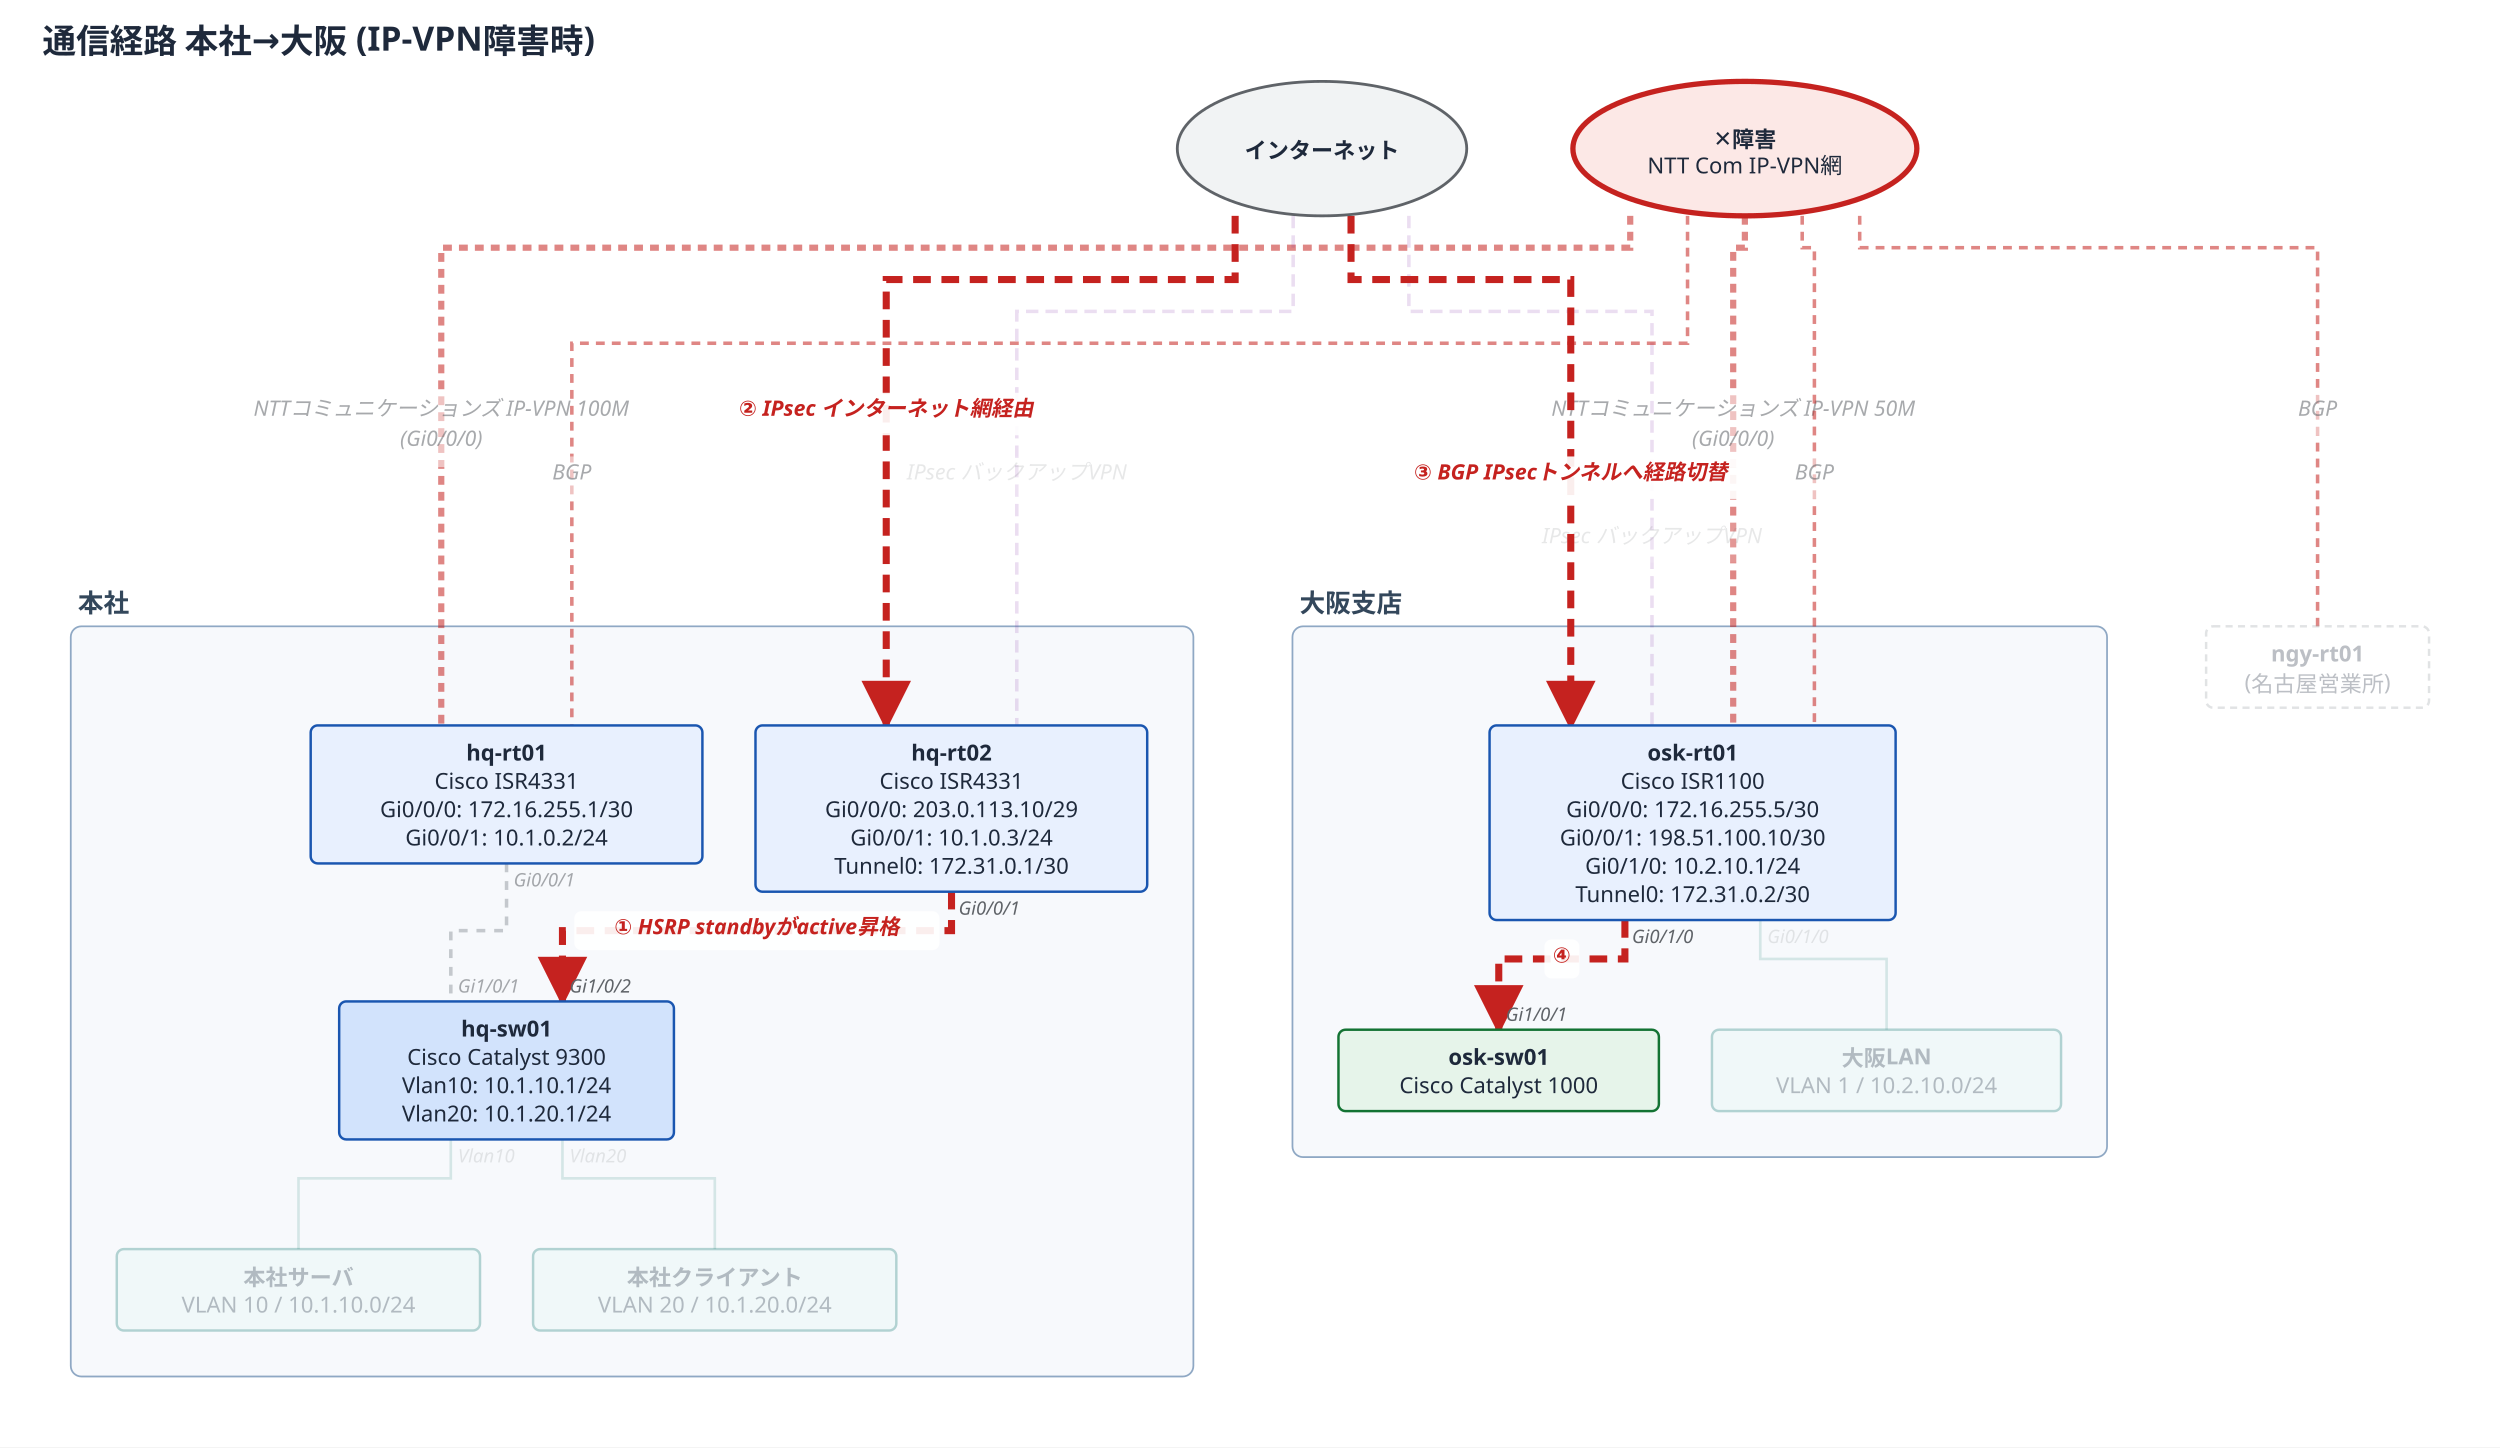
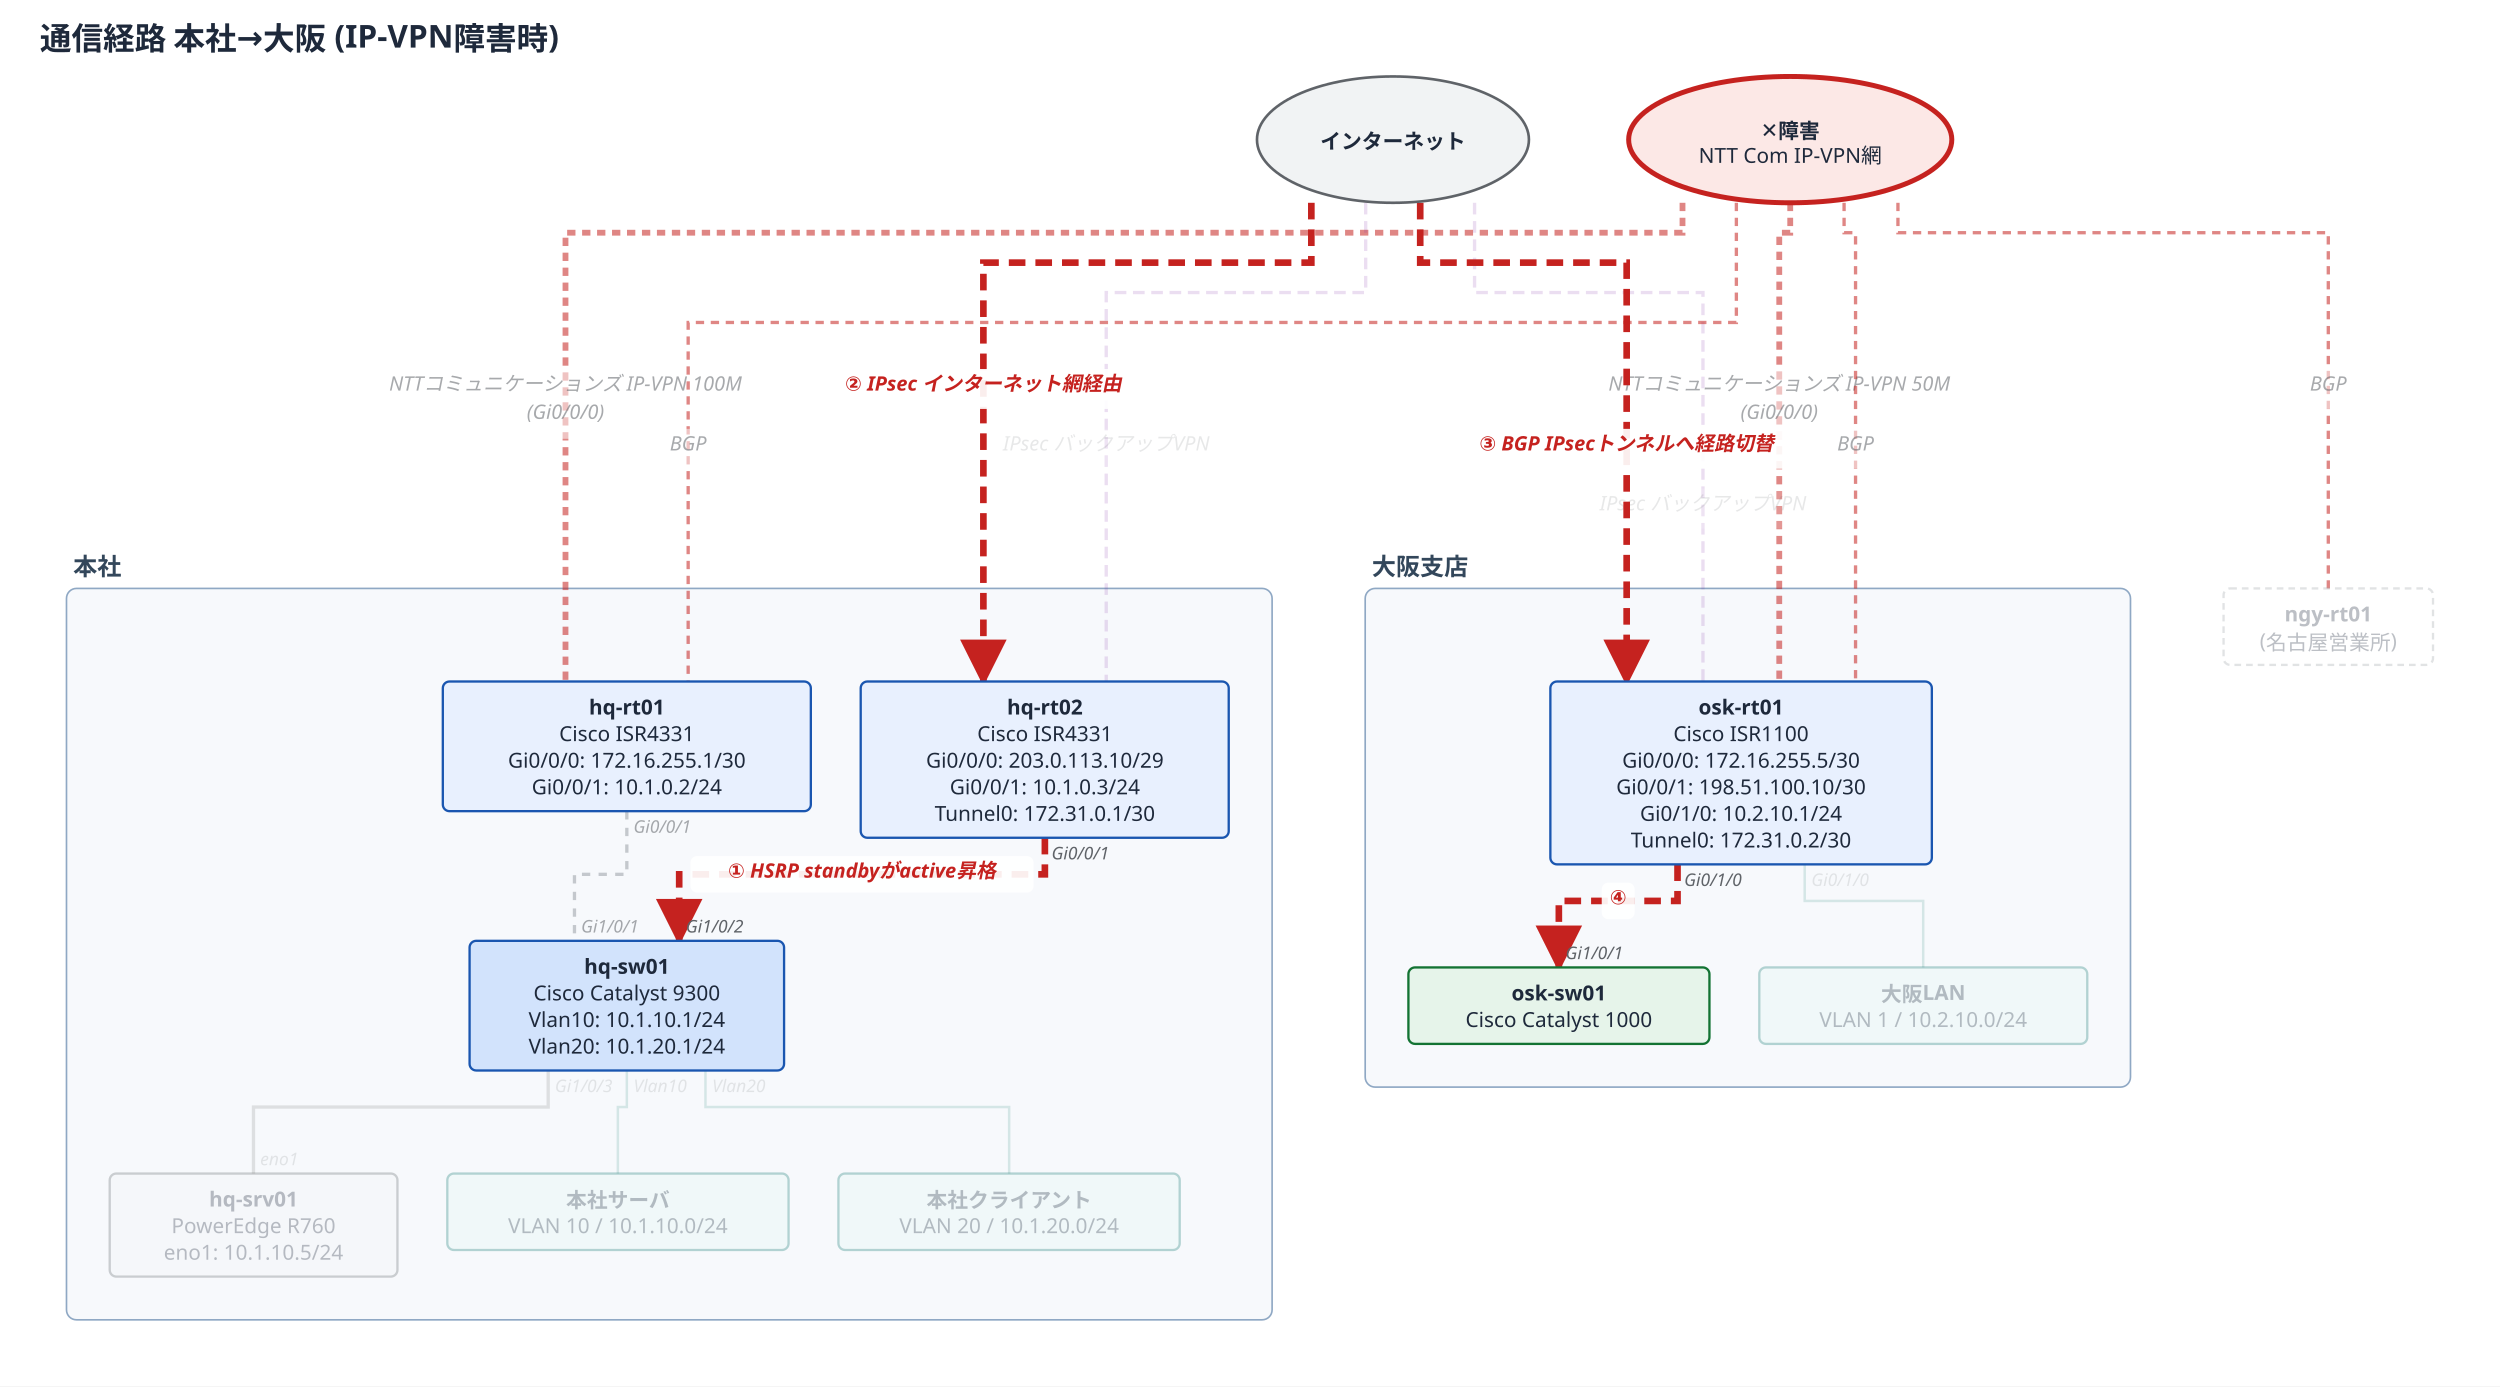
- <svg xmlns="http://www.w3.org/2000/svg" width="1413" height="818" viewBox="0 0 1413 818" font-family="'Segoe UI','Hiragino Sans','Noto Sans JP',Meiryo,sans-serif">
+ <svg xmlns="http://www.w3.org/2000/svg" width="1504" height="834" viewBox="0 0 1504 834" font-family="'Segoe UI','Hiragino Sans','Noto Sans JP',Meiryo,sans-serif">
  <defs>
    <marker id="arrow-c5221f" viewBox="0 0 10 10" refX="9" refY="5" markerWidth="7" markerHeight="7" orient="auto-start-reverse">
      <path d="M 0 0 L 10 5 L 0 10 z" fill="#c5221f" />
    </marker>
  </defs>
  <rect width="100%" height="100%" fill="#ffffff" />
  <text x="24" y="30" font-size="19" font-weight="700" fill="#1e293b">通信経路 本社→大阪 (IP-VPN障害時)</text>
-   <rect x="40.0" y="354.0" width="634.5" height="424.0" rx="6" fill="#f7f9fc" stroke="#8fa8c4" />
+   <rect x="40.0" y="354.0" width="725.3" height="440.0" rx="6" fill="#f7f9fc" stroke="#8fa8c4" />
  <text x="44.0" y="346.0" font-size="14.5" font-weight="600" fill="#33475b">本社</text>
-   <rect x="730.5" y="354.0" width="460.4" height="300.0" rx="6" fill="#f7f9fc" stroke="#8fa8c4" />
-   <text x="734.5" y="346.0" font-size="14.5" font-weight="600" fill="#33475b">大阪支店</text>
-   <polyline points="286.3,488.0 286.3,526.0 254.8,526.0 254.8,566.0" fill="none" stroke="#9aa0a6" stroke-width="2.0" opacity="0.55" stroke-dasharray="5 5" />
-   <text x="290.3" y="501.0" font-size="10.5" font-style="italic" fill="#5f6368" opacity="0.55">Gi0/0/1</text>
-   <text x="258.8" y="561.0" font-size="10.5" font-style="italic" fill="#5f6368" opacity="0.55">Gi1/0/1</text>
-   <polyline points="254.8,644.0 254.8,666.0 168.7,666.0 168.7,706.0" fill="none" stroke="#0f766e" stroke-width="1.5" opacity="0.15" />
-   <text x="258.8" y="657.0" font-size="10.5" font-style="italic" fill="#5f6368" opacity="0.15">Vlan10</text>
-   <polyline points="317.9,644.0 317.9,666.0 404.0,666.0 404.0,706.0" fill="none" stroke="#0f766e" stroke-width="1.5" opacity="0.15" />
-   <text x="321.9" y="657.0" font-size="10.5" font-style="italic" fill="#5f6368" opacity="0.15">Vlan20</text>
-   <polyline points="994.9,520.0 994.9,542.0 1066.3,542.0 1066.3,582.0" fill="none" stroke="#0f766e" stroke-width="1.5" opacity="0.15" />
-   <text x="998.9" y="533.0" font-size="10.5" font-style="italic" fill="#5f6368" opacity="0.15">Gi0/1/0</text>
-   <polyline points="921.4,122.0 921.4,140.0 249.4,140.0 249.4,410.0" fill="none" stroke="#c5221f" stroke-width="3.5" opacity="0.55" stroke-dasharray="5 4" />
-   <rect x="119.7" y="222.0" width="259.5" height="42.0" rx="4" fill="#ffffff" fill-opacity="0.92" opacity="0.55" />
-   <text x="249.4" y="235.0" text-anchor="middle" font-size="12" font-style="italic" font-weight="400" fill="#5f6368" opacity="0.55">NTTコミュニケーションズ IP-VPN 100M</text>
-   <text x="249.4" y="252.0" text-anchor="middle" font-size="12" font-style="italic" font-weight="400" fill="#5f6368" opacity="0.55">(Gi0/0/0)</text>
-   <polyline points="986.2,122.0 986.2,140.0 979.6,140.0 979.6,410.0" fill="none" stroke="#c5221f" stroke-width="3.5" opacity="0.55" stroke-dasharray="5 4" />
-   <rect x="853.7" y="222.0" width="251.8" height="42.0" rx="4" fill="#ffffff" fill-opacity="0.92" opacity="0.55" />
-   <text x="979.6" y="235.0" text-anchor="middle" font-size="12" font-style="italic" font-weight="400" fill="#5f6368" opacity="0.55">NTTコミュニケーションズ IP-VPN 50M</text>
-   <text x="979.6" y="252.0" text-anchor="middle" font-size="12" font-style="italic" font-weight="400" fill="#5f6368" opacity="0.55">(Gi0/0/0)</text>
-   <polyline points="730.9,122.0 730.9,176.0 574.7,176.0 574.7,410.0" fill="none" stroke="#7b1fa2" stroke-width="2.0" opacity="0.15" stroke-dasharray="7 4" />
-   <rect x="494.4" y="258.0" width="160.5" height="24.0" rx="4" fill="#ffffff" fill-opacity="0.92" opacity="0.15" />
-   <text x="574.7" y="271.0" text-anchor="middle" font-size="12" font-style="italic" font-weight="400" fill="#5f6368" opacity="0.15">IPsec バックアップVPN</text>
-   <polyline points="796.3,122.0 796.3,176.0 933.7,176.0 933.7,410.0" fill="none" stroke="#7b1fa2" stroke-width="2.0" opacity="0.15" stroke-dasharray="7 4" />
-   <rect x="853.5" y="294.0" width="160.5" height="24.0" rx="4" fill="#ffffff" fill-opacity="0.92" opacity="0.15" />
-   <text x="933.7" y="307.0" text-anchor="middle" font-size="12" font-style="italic" font-weight="400" fill="#5f6368" opacity="0.15">IPsec バックアップVPN</text>
-   <polyline points="953.8,122.0 953.8,194.0 323.2,194.0 323.2,410.0" fill="none" stroke="#c5221f" stroke-width="2.0" opacity="0.55" stroke-dasharray="5 4" />
-   <rect x="305.6" y="258.0" width="35.2" height="24.0" rx="4" fill="#ffffff" fill-opacity="0.92" opacity="0.55" />
-   <text x="323.2" y="271.0" text-anchor="middle" font-size="12" font-style="italic" font-weight="400" fill="#5f6368" opacity="0.55">BGP</text>
-   <polyline points="1018.6,122.0 1018.6,140.0 1025.5,140.0 1025.5,410.0" fill="none" stroke="#c5221f" stroke-width="2.0" opacity="0.55" stroke-dasharray="5 4" />
-   <rect x="1007.9" y="258.0" width="35.2" height="24.0" rx="4" fill="#ffffff" fill-opacity="0.92" opacity="0.55" />
-   <text x="1025.5" y="271.0" text-anchor="middle" font-size="12" font-style="italic" font-weight="400" fill="#5f6368" opacity="0.55">BGP</text>
-   <polyline points="1051.1,122.0 1051.1,140.0 1309.9,140.0 1309.9,354.0" fill="none" stroke="#c5221f" stroke-width="2.0" opacity="0.55" stroke-dasharray="5 4" />
-   <rect x="1292.3" y="222.0" width="35.2" height="24.0" rx="4" fill="#ffffff" fill-opacity="0.92" opacity="0.55" />
-   <text x="1309.9" y="235.0" text-anchor="middle" font-size="12" font-style="italic" font-weight="400" fill="#5f6368" opacity="0.55">BGP</text>
-   <polyline points="537.8,504.0 537.8,526.0 317.9,526.0 317.9,566.0" fill="none" stroke="#c5221f" stroke-width="4.0" opacity="1.0" stroke-dasharray="10 6" marker-end="url(#arrow-c5221f)">
+   <rect x="821.3" y="354.0" width="460.4" height="300.0" rx="6" fill="#f7f9fc" stroke="#8fa8c4" />
+   <text x="825.3" y="346.0" font-size="14.5" font-weight="600" fill="#33475b">大阪支店</text>
+   <polyline points="377.1,488.0 377.1,526.0 345.6,526.0 345.6,566.0" fill="none" stroke="#9aa0a6" stroke-width="2.0" opacity="0.55" stroke-dasharray="5 5" />
+   <text x="381.1" y="501.0" font-size="10.5" font-style="italic" fill="#5f6368" opacity="0.55">Gi0/0/1</text>
+   <text x="349.6" y="561.0" font-size="10.5" font-style="italic" fill="#5f6368" opacity="0.55">Gi1/0/1</text>
+   <polyline points="329.8,644.0 329.8,666.0 152.5,666.0 152.5,706.0" fill="none" stroke="#4a4a4a" stroke-width="2.0" opacity="0.15" />
+   <text x="333.8" y="657.0" font-size="10.5" font-style="italic" fill="#5f6368" opacity="0.15">Gi1/0/3</text>
+   <text x="156.5" y="701.0" font-size="10.5" font-style="italic" fill="#5f6368" opacity="0.15">eno1</text>
+   <polyline points="377.1,644.0 377.1,666.0 371.7,666.0 371.7,706.0" fill="none" stroke="#0f766e" stroke-width="1.5" opacity="0.15" />
+   <text x="381.1" y="657.0" font-size="10.5" font-style="italic" fill="#5f6368" opacity="0.15">Vlan10</text>
+   <polyline points="424.4,644.0 424.4,666.0 607.1,666.0 607.1,706.0" fill="none" stroke="#0f766e" stroke-width="1.5" opacity="0.15" />
+   <text x="428.4" y="657.0" font-size="10.5" font-style="italic" fill="#5f6368" opacity="0.15">Vlan20</text>
+   <polyline points="1085.7,520.0 1085.7,542.0 1157.0,542.0 1157.0,582.0" fill="none" stroke="#0f766e" stroke-width="1.5" opacity="0.15" />
+   <text x="1089.7" y="533.0" font-size="10.5" font-style="italic" fill="#5f6368" opacity="0.15">Gi0/1/0</text>
+   <polyline points="1012.2,122.0 1012.2,140.0 340.2,140.0 340.2,410.0" fill="none" stroke="#c5221f" stroke-width="3.5" opacity="0.55" stroke-dasharray="5 4" />
+   <rect x="210.5" y="222.0" width="259.5" height="42.0" rx="4" fill="#ffffff" fill-opacity="0.92" opacity="0.55" />
+   <text x="340.2" y="235.0" text-anchor="middle" font-size="12" font-style="italic" font-weight="400" fill="#5f6368" opacity="0.55">NTTコミュニケーションズ IP-VPN 100M</text>
+   <text x="340.2" y="252.0" text-anchor="middle" font-size="12" font-style="italic" font-weight="400" fill="#5f6368" opacity="0.55">(Gi0/0/0)</text>
+   <polyline points="1077.0,122.0 1077.0,140.0 1070.4,140.0 1070.4,410.0" fill="none" stroke="#c5221f" stroke-width="3.5" opacity="0.55" stroke-dasharray="5 4" />
+   <rect x="944.5" y="222.0" width="251.8" height="42.0" rx="4" fill="#ffffff" fill-opacity="0.92" opacity="0.55" />
+   <text x="1070.4" y="235.0" text-anchor="middle" font-size="12" font-style="italic" font-weight="400" fill="#5f6368" opacity="0.55">NTTコミュニケーションズ IP-VPN 50M</text>
+   <text x="1070.4" y="252.0" text-anchor="middle" font-size="12" font-style="italic" font-weight="400" fill="#5f6368" opacity="0.55">(Gi0/0/0)</text>
+   <polyline points="821.6,122.0 821.6,176.0 665.5,176.0 665.5,410.0" fill="none" stroke="#7b1fa2" stroke-width="2.0" opacity="0.15" stroke-dasharray="7 4" />
+   <rect x="585.2" y="258.0" width="160.5" height="24.0" rx="4" fill="#ffffff" fill-opacity="0.92" opacity="0.15" />
+   <text x="665.5" y="271.0" text-anchor="middle" font-size="12" font-style="italic" font-weight="400" fill="#5f6368" opacity="0.15">IPsec バックアップVPN</text>
+   <polyline points="887.1,122.0 887.1,176.0 1024.5,176.0 1024.5,410.0" fill="none" stroke="#7b1fa2" stroke-width="2.0" opacity="0.15" stroke-dasharray="7 4" />
+   <rect x="944.2" y="294.0" width="160.5" height="24.0" rx="4" fill="#ffffff" fill-opacity="0.92" opacity="0.15" />
+   <text x="1024.5" y="307.0" text-anchor="middle" font-size="12" font-style="italic" font-weight="400" fill="#5f6368" opacity="0.15">IPsec バックアップVPN</text>
+   <polyline points="1044.6,122.0 1044.6,194.0 414.0,194.0 414.0,410.0" fill="none" stroke="#c5221f" stroke-width="2.0" opacity="0.55" stroke-dasharray="5 4" />
+   <rect x="396.4" y="258.0" width="35.2" height="24.0" rx="4" fill="#ffffff" fill-opacity="0.92" opacity="0.55" />
+   <text x="414.0" y="271.0" text-anchor="middle" font-size="12" font-style="italic" font-weight="400" fill="#5f6368" opacity="0.55">BGP</text>
+   <polyline points="1109.4,122.0 1109.4,140.0 1116.3,140.0 1116.3,410.0" fill="none" stroke="#c5221f" stroke-width="2.0" opacity="0.55" stroke-dasharray="5 4" />
+   <rect x="1098.7" y="258.0" width="35.2" height="24.0" rx="4" fill="#ffffff" fill-opacity="0.92" opacity="0.55" />
+   <text x="1116.3" y="271.0" text-anchor="middle" font-size="12" font-style="italic" font-weight="400" fill="#5f6368" opacity="0.55">BGP</text>
+   <polyline points="1141.8,122.0 1141.8,140.0 1400.7,140.0 1400.7,354.0" fill="none" stroke="#c5221f" stroke-width="2.0" opacity="0.55" stroke-dasharray="5 4" />
+   <rect x="1383.1" y="222.0" width="35.2" height="24.0" rx="4" fill="#ffffff" fill-opacity="0.92" opacity="0.55" />
+   <text x="1400.7" y="235.0" text-anchor="middle" font-size="12" font-style="italic" font-weight="400" fill="#5f6368" opacity="0.55">BGP</text>
+   <polyline points="628.6,504.0 628.6,526.0 408.6,526.0 408.6,566.0" fill="none" stroke="#c5221f" stroke-width="4.0" opacity="1.0" stroke-dasharray="10 6" marker-end="url(#arrow-c5221f)">
    <animate attributeName="stroke-dashoffset" from="32" to="0" dur="1.2s" repeatCount="indefinite" />
  </polyline>
-   <text x="541.8" y="517.0" font-size="10.5" font-style="italic" fill="#5f6368" opacity="1.0">Gi0/0/1</text>
-   <text x="321.9" y="561.0" font-size="10.5" font-style="italic" fill="#5f6368" opacity="1.0">Gi1/0/2</text>
-   <rect x="324.6" y="515.0" width="206.4" height="22.0" rx="4" fill="#ffffff" fill-opacity="0.92" opacity="1.0" />
-   <text x="427.8" y="528.0" text-anchor="middle" font-size="12" font-style="italic" font-weight="600" fill="#c5221f" opacity="1.0">① HSRP standbyがactive昇格</text>
-   <polyline points="918.4,520.0 918.4,542.0 847.1,542.0 847.1,582.0" fill="none" stroke="#c5221f" stroke-width="4.0" opacity="1.0" stroke-dasharray="10 6" marker-end="url(#arrow-c5221f)">
+   <text x="632.6" y="517.0" font-size="10.5" font-style="italic" fill="#5f6368" opacity="1.0">Gi0/0/1</text>
+   <text x="412.6" y="561.0" font-size="10.5" font-style="italic" fill="#5f6368" opacity="1.0">Gi1/0/2</text>
+   <rect x="415.4" y="515.0" width="206.4" height="22.0" rx="4" fill="#ffffff" fill-opacity="0.92" opacity="1.0" />
+   <text x="518.6" y="528.0" text-anchor="middle" font-size="12" font-style="italic" font-weight="600" fill="#c5221f" opacity="1.0">① HSRP standbyがactive昇格</text>
+   <polyline points="1009.2,520.0 1009.2,542.0 937.8,542.0 937.8,582.0" fill="none" stroke="#c5221f" stroke-width="4.0" opacity="1.0" stroke-dasharray="10 6" marker-end="url(#arrow-c5221f)">
    <animate attributeName="stroke-dashoffset" from="32" to="0" dur="1.2s" repeatCount="indefinite" />
  </polyline>
-   <text x="922.4" y="533.0" font-size="10.5" font-style="italic" fill="#5f6368" opacity="1.0">Gi0/1/0</text>
-   <text x="851.1" y="577.0" font-size="10.5" font-style="italic" fill="#5f6368" opacity="1.0">Gi1/0/1</text>
-   <rect x="872.9" y="531.0" width="19.8" height="22.0" rx="4" fill="#ffffff" fill-opacity="0.92" opacity="1.0" />
-   <text x="882.7" y="544.0" text-anchor="middle" font-size="12" font-style="italic" font-weight="600" fill="#c5221f" opacity="1.0">④</text>
-   <polyline points="698.1,122.0 698.1,158.0 500.9,158.0 500.9,410.0" fill="none" stroke="#c5221f" stroke-width="4.0" opacity="1.0" stroke-dasharray="10 6" marker-end="url(#arrow-c5221f)">
+   <text x="1013.2" y="533.0" font-size="10.5" font-style="italic" fill="#5f6368" opacity="1.0">Gi0/1/0</text>
+   <text x="941.8" y="577.0" font-size="10.5" font-style="italic" fill="#5f6368" opacity="1.0">Gi1/0/1</text>
+   <rect x="963.6" y="531.0" width="19.8" height="22.0" rx="4" fill="#ffffff" fill-opacity="0.92" opacity="1.0" />
+   <text x="973.5" y="544.0" text-anchor="middle" font-size="12" font-style="italic" font-weight="600" fill="#c5221f" opacity="1.0">④</text>
+   <polyline points="788.9,122.0 788.9,158.0 591.6,158.0 591.6,410.0" fill="none" stroke="#c5221f" stroke-width="4.0" opacity="1.0" stroke-dasharray="10 6" marker-end="url(#arrow-c5221f)">
    <animate attributeName="stroke-dashoffset" from="32" to="0" dur="1.2s" repeatCount="indefinite" />
  </polyline>
-   <rect x="398.2" y="222.0" width="205.2" height="24.0" rx="4" fill="#ffffff" fill-opacity="0.92" opacity="1.0" />
-   <text x="500.9" y="235.0" text-anchor="middle" font-size="12" font-style="italic" font-weight="600" fill="#c5221f" opacity="1.0">② IPsec インターネット網経由</text>
-   <polyline points="763.6,122.0 763.6,158.0 887.8,158.0 887.8,410.0" fill="none" stroke="#c5221f" stroke-width="4.0" opacity="1.0" stroke-dasharray="10 6" marker-end="url(#arrow-c5221f)">
+   <rect x="489.0" y="222.0" width="205.2" height="24.0" rx="4" fill="#ffffff" fill-opacity="0.92" opacity="1.0" />
+   <text x="591.6" y="235.0" text-anchor="middle" font-size="12" font-style="italic" font-weight="600" fill="#c5221f" opacity="1.0">② IPsec インターネット網経由</text>
+   <polyline points="854.4,122.0 854.4,158.0 978.6,158.0 978.6,410.0" fill="none" stroke="#c5221f" stroke-width="4.0" opacity="1.0" stroke-dasharray="10 6" marker-end="url(#arrow-c5221f)">
    <animate attributeName="stroke-dashoffset" from="32" to="0" dur="1.2s" repeatCount="indefinite" />
  </polyline>
-   <rect x="780.1" y="258.0" width="215.4" height="24.0" rx="4" fill="#ffffff" fill-opacity="0.92" opacity="1.0" />
-   <text x="887.8" y="271.0" text-anchor="middle" font-size="12" font-style="italic" font-weight="600" fill="#c5221f" opacity="1.0">③ BGP IPsecトンネルへ経路切替</text>
-   <ellipse cx="747.2" cy="84.0" rx="81.8" ry="38.0" fill="#f1f3f4" stroke="#5f6368" stroke-width="1.6" />
-   <text x="747.2" y="84.0" text-anchor="middle" dominant-baseline="central" font-size="12.5" font-weight="600" fill="#1e293b">インターネット</text>
-   <ellipse cx="986.2" cy="84.0" rx="97.2" ry="38.0" fill="#fce8e6" stroke="#c5221f" stroke-width="3" />
-   <text x="986.2" y="76.0" text-anchor="middle" dominant-baseline="central" font-size="12.5" font-weight="600" fill="#1e293b">✕障害</text>
-   <text x="986.2" y="92.0" text-anchor="middle" dominant-baseline="central" font-size="12.5" font-weight="400" fill="#1e293b">NTT Com IP-VPN網</text>
-   <rect x="175.6" y="410.0" width="221.4" height="78.0" rx="4" fill="#e8f0fe" stroke="#1a56b0" stroke-width="1.4" />
-   <text x="286.3" y="425.0" text-anchor="middle" dominant-baseline="central" font-size="12.5" font-weight="600" fill="#1e293b">hq-rt01</text>
-   <text x="286.3" y="441.0" text-anchor="middle" dominant-baseline="central" font-size="12.5" font-weight="400" fill="#1e293b">Cisco ISR4331</text>
-   <text x="286.3" y="457.0" text-anchor="middle" dominant-baseline="central" font-size="12.5" font-weight="400" fill="#1e293b">Gi0/0/0: 172.16.255.1/30</text>
-   <text x="286.3" y="473.0" text-anchor="middle" dominant-baseline="central" font-size="12.5" font-weight="400" fill="#1e293b">Gi0/0/1: 10.1.0.2/24</text>
-   <rect x="191.7" y="566.0" width="189.2" height="78.0" rx="4" fill="#d2e3fc" stroke="#1a56b0" stroke-width="1.4" />
-   <text x="286.3" y="581.0" text-anchor="middle" dominant-baseline="central" font-size="12.5" font-weight="600" fill="#1e293b">hq-sw01</text>
-   <text x="286.3" y="597.0" text-anchor="middle" dominant-baseline="central" font-size="12.5" font-weight="400" fill="#1e293b">Cisco Catalyst 9300</text>
-   <text x="286.3" y="613.0" text-anchor="middle" dominant-baseline="central" font-size="12.5" font-weight="400" fill="#1e293b">Vlan10: 10.1.10.1/24</text>
-   <text x="286.3" y="629.0" text-anchor="middle" dominant-baseline="central" font-size="12.5" font-weight="400" fill="#1e293b">Vlan20: 10.1.20.1/24</text>
-   <rect x="427.0" y="410.0" width="221.4" height="94.0" rx="4" fill="#e8f0fe" stroke="#1a56b0" stroke-width="1.4" />
-   <text x="537.8" y="425.0" text-anchor="middle" dominant-baseline="central" font-size="12.5" font-weight="600" fill="#1e293b">hq-rt02</text>
-   <text x="537.8" y="441.0" text-anchor="middle" dominant-baseline="central" font-size="12.5" font-weight="400" fill="#1e293b">Cisco ISR4331</text>
-   <text x="537.8" y="457.0" text-anchor="middle" dominant-baseline="central" font-size="12.5" font-weight="400" fill="#1e293b">Gi0/0/0: 203.0.113.10/29</text>
-   <text x="537.8" y="473.0" text-anchor="middle" dominant-baseline="central" font-size="12.5" font-weight="400" fill="#1e293b">Gi0/0/1: 10.1.0.3/24</text>
-   <text x="537.8" y="489.0" text-anchor="middle" dominant-baseline="central" font-size="12.5" font-weight="400" fill="#1e293b">Tunnel0: 172.31.0.1/30</text>
-   <rect x="66.0" y="706.0" width="205.3" height="46.0" rx="4" fill="#e2f5f0" stroke="#0f766e" stroke-width="1.4" opacity="0.3" />
-   <text x="168.7" y="721.0" text-anchor="middle" dominant-baseline="central" font-size="12.5" font-weight="600" fill="#1e293b" opacity="0.3">本社サーバ</text>
-   <text x="168.7" y="737.0" text-anchor="middle" dominant-baseline="central" font-size="12.5" font-weight="400" fill="#1e293b" opacity="0.3">VLAN 10 / 10.1.10.0/24</text>
-   <rect x="301.3" y="706.0" width="205.3" height="46.0" rx="4" fill="#e2f5f0" stroke="#0f766e" stroke-width="1.4" opacity="0.3" />
-   <text x="404.0" y="721.0" text-anchor="middle" dominant-baseline="central" font-size="12.5" font-weight="600" fill="#1e293b" opacity="0.3">本社クライアント</text>
-   <text x="404.0" y="737.0" text-anchor="middle" dominant-baseline="central" font-size="12.5" font-weight="400" fill="#1e293b" opacity="0.3">VLAN 20 / 10.1.20.0/24</text>
-   <rect x="841.9" y="410.0" width="229.5" height="110.0" rx="4" fill="#e8f0fe" stroke="#1a56b0" stroke-width="1.4" />
-   <text x="956.7" y="425.0" text-anchor="middle" dominant-baseline="central" font-size="12.5" font-weight="600" fill="#1e293b">osk-rt01</text>
-   <text x="956.7" y="441.0" text-anchor="middle" dominant-baseline="central" font-size="12.5" font-weight="400" fill="#1e293b">Cisco ISR1100</text>
-   <text x="956.7" y="457.0" text-anchor="middle" dominant-baseline="central" font-size="12.5" font-weight="400" fill="#1e293b">Gi0/0/0: 172.16.255.5/30</text>
-   <text x="956.7" y="473.0" text-anchor="middle" dominant-baseline="central" font-size="12.5" font-weight="400" fill="#1e293b">Gi0/0/1: 198.51.100.10/30</text>
-   <text x="956.7" y="489.0" text-anchor="middle" dominant-baseline="central" font-size="12.5" font-weight="400" fill="#1e293b">Gi0/1/0: 10.2.10.1/24</text>
-   <text x="956.7" y="505.0" text-anchor="middle" dominant-baseline="central" font-size="12.5" font-weight="400" fill="#1e293b">Tunnel0: 172.31.0.2/30</text>
-   <rect x="756.5" y="582.0" width="181.1" height="46.0" rx="4" fill="#e6f4ea" stroke="#137333" stroke-width="1.4" />
-   <text x="847.1" y="597.0" text-anchor="middle" dominant-baseline="central" font-size="12.5" font-weight="600" fill="#1e293b">osk-sw01</text>
-   <text x="847.1" y="613.0" text-anchor="middle" dominant-baseline="central" font-size="12.5" font-weight="400" fill="#1e293b">Cisco Catalyst 1000</text>
-   <rect x="967.6" y="582.0" width="197.3" height="46.0" rx="4" fill="#e2f5f0" stroke="#0f766e" stroke-width="1.4" opacity="0.3" />
-   <text x="1066.3" y="597.0" text-anchor="middle" dominant-baseline="central" font-size="12.5" font-weight="600" fill="#1e293b" opacity="0.3">大阪LAN</text>
-   <text x="1066.3" y="613.0" text-anchor="middle" dominant-baseline="central" font-size="12.5" font-weight="400" fill="#1e293b" opacity="0.3">VLAN 1 / 10.2.10.0/24</text>
-   <rect x="1246.9" y="354.0" width="126.0" height="46.0" rx="4" fill="#ffffff" stroke="#9aa0a6" stroke-width="1.4" stroke-dasharray="4 3" opacity="0.3" />
-   <text x="1309.9" y="369.0" text-anchor="middle" dominant-baseline="central" font-size="12.5" font-weight="600" fill="#1e293b" opacity="0.3">ngy-rt01</text>
-   <text x="1309.9" y="385.0" text-anchor="middle" dominant-baseline="central" font-size="12.5" font-weight="400" fill="#1e293b" opacity="0.3">(名古屋営業所)</text>
+   <rect x="870.9" y="258.0" width="215.4" height="24.0" rx="4" fill="#ffffff" fill-opacity="0.92" opacity="1.0" />
+   <text x="978.6" y="271.0" text-anchor="middle" font-size="12" font-style="italic" font-weight="600" fill="#c5221f" opacity="1.0">③ BGP IPsecトンネルへ経路切替</text>
+   <ellipse cx="838.0" cy="84.0" rx="81.8" ry="38.0" fill="#f1f3f4" stroke="#5f6368" stroke-width="1.6" />
+   <text x="838.0" y="84.0" text-anchor="middle" dominant-baseline="central" font-size="12.5" font-weight="600" fill="#1e293b">インターネット</text>
+   <ellipse cx="1077.0" cy="84.0" rx="97.2" ry="38.0" fill="#fce8e6" stroke="#c5221f" stroke-width="3" />
+   <text x="1077.0" y="76.0" text-anchor="middle" dominant-baseline="central" font-size="12.5" font-weight="600" fill="#1e293b">✕障害</text>
+   <text x="1077.0" y="92.0" text-anchor="middle" dominant-baseline="central" font-size="12.5" font-weight="400" fill="#1e293b">NTT Com IP-VPN網</text>
+   <rect x="266.4" y="410.0" width="221.4" height="78.0" rx="4" fill="#e8f0fe" stroke="#1a56b0" stroke-width="1.4" />
+   <text x="377.1" y="425.0" text-anchor="middle" dominant-baseline="central" font-size="12.5" font-weight="600" fill="#1e293b">hq-rt01</text>
+   <text x="377.1" y="441.0" text-anchor="middle" dominant-baseline="central" font-size="12.5" font-weight="400" fill="#1e293b">Cisco ISR4331</text>
+   <text x="377.1" y="457.0" text-anchor="middle" dominant-baseline="central" font-size="12.5" font-weight="400" fill="#1e293b">Gi0/0/0: 172.16.255.1/30</text>
+   <text x="377.1" y="473.0" text-anchor="middle" dominant-baseline="central" font-size="12.5" font-weight="400" fill="#1e293b">Gi0/0/1: 10.1.0.2/24</text>
+   <rect x="282.5" y="566.0" width="189.2" height="78.0" rx="4" fill="#d2e3fc" stroke="#1a56b0" stroke-width="1.4" />
+   <text x="377.1" y="581.0" text-anchor="middle" dominant-baseline="central" font-size="12.5" font-weight="600" fill="#1e293b">hq-sw01</text>
+   <text x="377.1" y="597.0" text-anchor="middle" dominant-baseline="central" font-size="12.5" font-weight="400" fill="#1e293b">Cisco Catalyst 9300</text>
+   <text x="377.1" y="613.0" text-anchor="middle" dominant-baseline="central" font-size="12.5" font-weight="400" fill="#1e293b">Vlan10: 10.1.10.1/24</text>
+   <text x="377.1" y="629.0" text-anchor="middle" dominant-baseline="central" font-size="12.5" font-weight="400" fill="#1e293b">Vlan20: 10.1.20.1/24</text>
+   <rect x="517.8" y="410.0" width="221.4" height="94.0" rx="4" fill="#e8f0fe" stroke="#1a56b0" stroke-width="1.4" />
+   <text x="628.6" y="425.0" text-anchor="middle" dominant-baseline="central" font-size="12.5" font-weight="600" fill="#1e293b">hq-rt02</text>
+   <text x="628.6" y="441.0" text-anchor="middle" dominant-baseline="central" font-size="12.5" font-weight="400" fill="#1e293b">Cisco ISR4331</text>
+   <text x="628.6" y="457.0" text-anchor="middle" dominant-baseline="central" font-size="12.5" font-weight="400" fill="#1e293b">Gi0/0/0: 203.0.113.10/29</text>
+   <text x="628.6" y="473.0" text-anchor="middle" dominant-baseline="central" font-size="12.5" font-weight="400" fill="#1e293b">Gi0/0/1: 10.1.0.3/24</text>
+   <text x="628.6" y="489.0" text-anchor="middle" dominant-baseline="central" font-size="12.5" font-weight="400" fill="#1e293b">Tunnel0: 172.31.0.1/30</text>
+   <rect x="66.0" y="706.0" width="173.1" height="62.0" rx="4" fill="#f1f3f4" stroke="#5f6368" stroke-width="1.4" opacity="0.3" />
+   <text x="152.5" y="721.0" text-anchor="middle" dominant-baseline="central" font-size="12.5" font-weight="600" fill="#1e293b" opacity="0.3">hq-srv01</text>
+   <text x="152.5" y="737.0" text-anchor="middle" dominant-baseline="central" font-size="12.5" font-weight="400" fill="#1e293b" opacity="0.3">PowerEdge R760</text>
+   <text x="152.5" y="753.0" text-anchor="middle" dominant-baseline="central" font-size="12.5" font-weight="400" fill="#1e293b" opacity="0.3">eno1: 10.1.10.5/24</text>
+   <rect x="269.1" y="706.0" width="205.3" height="46.0" rx="4" fill="#e2f5f0" stroke="#0f766e" stroke-width="1.4" opacity="0.3" />
+   <text x="371.7" y="721.0" text-anchor="middle" dominant-baseline="central" font-size="12.5" font-weight="600" fill="#1e293b" opacity="0.3">本社サーバ</text>
+   <text x="371.7" y="737.0" text-anchor="middle" dominant-baseline="central" font-size="12.5" font-weight="400" fill="#1e293b" opacity="0.3">VLAN 10 / 10.1.10.0/24</text>
+   <rect x="504.4" y="706.0" width="205.3" height="46.0" rx="4" fill="#e2f5f0" stroke="#0f766e" stroke-width="1.4" opacity="0.3" />
+   <text x="607.1" y="721.0" text-anchor="middle" dominant-baseline="central" font-size="12.5" font-weight="600" fill="#1e293b" opacity="0.3">本社クライアント</text>
+   <text x="607.1" y="737.0" text-anchor="middle" dominant-baseline="central" font-size="12.5" font-weight="400" fill="#1e293b" opacity="0.3">VLAN 20 / 10.1.20.0/24</text>
+   <rect x="932.7" y="410.0" width="229.5" height="110.0" rx="4" fill="#e8f0fe" stroke="#1a56b0" stroke-width="1.4" />
+   <text x="1047.4" y="425.0" text-anchor="middle" dominant-baseline="central" font-size="12.5" font-weight="600" fill="#1e293b">osk-rt01</text>
+   <text x="1047.4" y="441.0" text-anchor="middle" dominant-baseline="central" font-size="12.5" font-weight="400" fill="#1e293b">Cisco ISR1100</text>
+   <text x="1047.4" y="457.0" text-anchor="middle" dominant-baseline="central" font-size="12.5" font-weight="400" fill="#1e293b">Gi0/0/0: 172.16.255.5/30</text>
+   <text x="1047.4" y="473.0" text-anchor="middle" dominant-baseline="central" font-size="12.5" font-weight="400" fill="#1e293b">Gi0/0/1: 198.51.100.10/30</text>
+   <text x="1047.4" y="489.0" text-anchor="middle" dominant-baseline="central" font-size="12.5" font-weight="400" fill="#1e293b">Gi0/1/0: 10.2.10.1/24</text>
+   <text x="1047.4" y="505.0" text-anchor="middle" dominant-baseline="central" font-size="12.5" font-weight="400" fill="#1e293b">Tunnel0: 172.31.0.2/30</text>
+   <rect x="847.3" y="582.0" width="181.1" height="46.0" rx="4" fill="#e6f4ea" stroke="#137333" stroke-width="1.4" />
+   <text x="937.8" y="597.0" text-anchor="middle" dominant-baseline="central" font-size="12.5" font-weight="600" fill="#1e293b">osk-sw01</text>
+   <text x="937.8" y="613.0" text-anchor="middle" dominant-baseline="central" font-size="12.5" font-weight="400" fill="#1e293b">Cisco Catalyst 1000</text>
+   <rect x="1058.4" y="582.0" width="197.3" height="46.0" rx="4" fill="#e2f5f0" stroke="#0f766e" stroke-width="1.4" opacity="0.3" />
+   <text x="1157.0" y="597.0" text-anchor="middle" dominant-baseline="central" font-size="12.5" font-weight="600" fill="#1e293b" opacity="0.3">大阪LAN</text>
+   <text x="1157.0" y="613.0" text-anchor="middle" dominant-baseline="central" font-size="12.5" font-weight="400" fill="#1e293b" opacity="0.3">VLAN 1 / 10.2.10.0/24</text>
+   <rect x="1337.7" y="354.0" width="126.0" height="46.0" rx="4" fill="#ffffff" stroke="#9aa0a6" stroke-width="1.4" stroke-dasharray="4 3" opacity="0.3" />
+   <text x="1400.7" y="369.0" text-anchor="middle" dominant-baseline="central" font-size="12.5" font-weight="600" fill="#1e293b" opacity="0.3">ngy-rt01</text>
+   <text x="1400.7" y="385.0" text-anchor="middle" dominant-baseline="central" font-size="12.5" font-weight="400" fill="#1e293b" opacity="0.3">(名古屋営業所)</text>
</svg>
